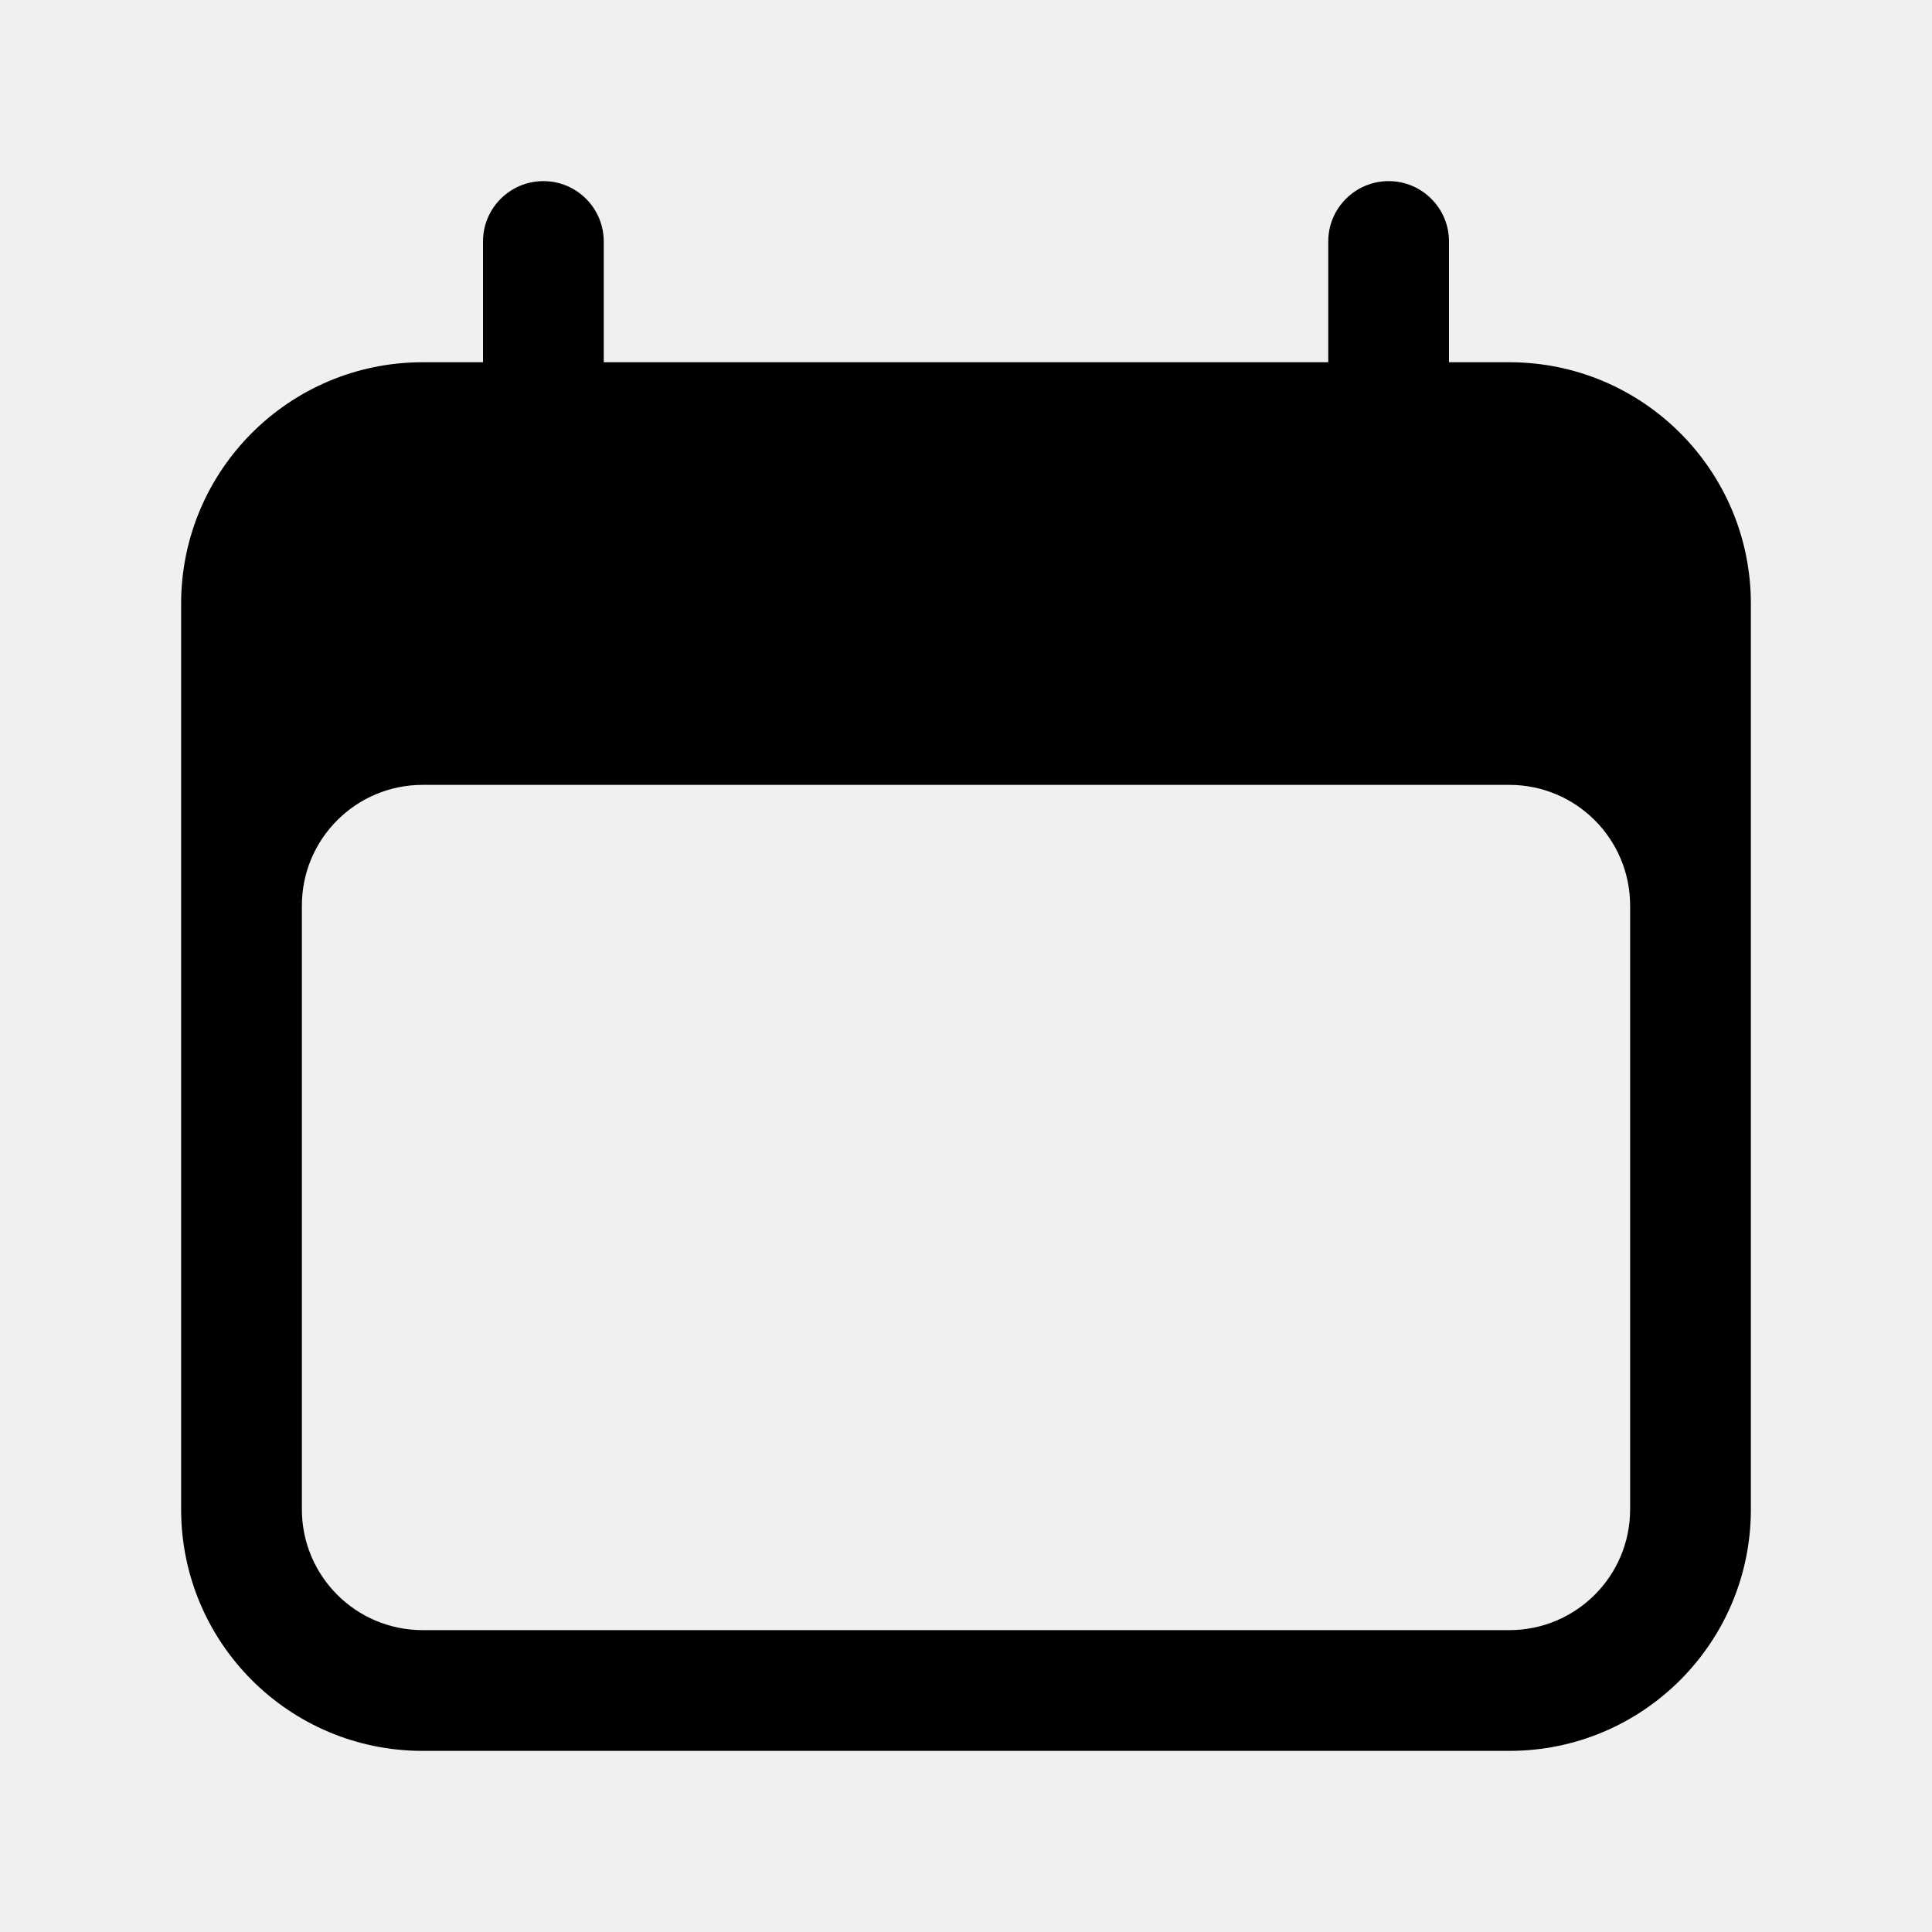
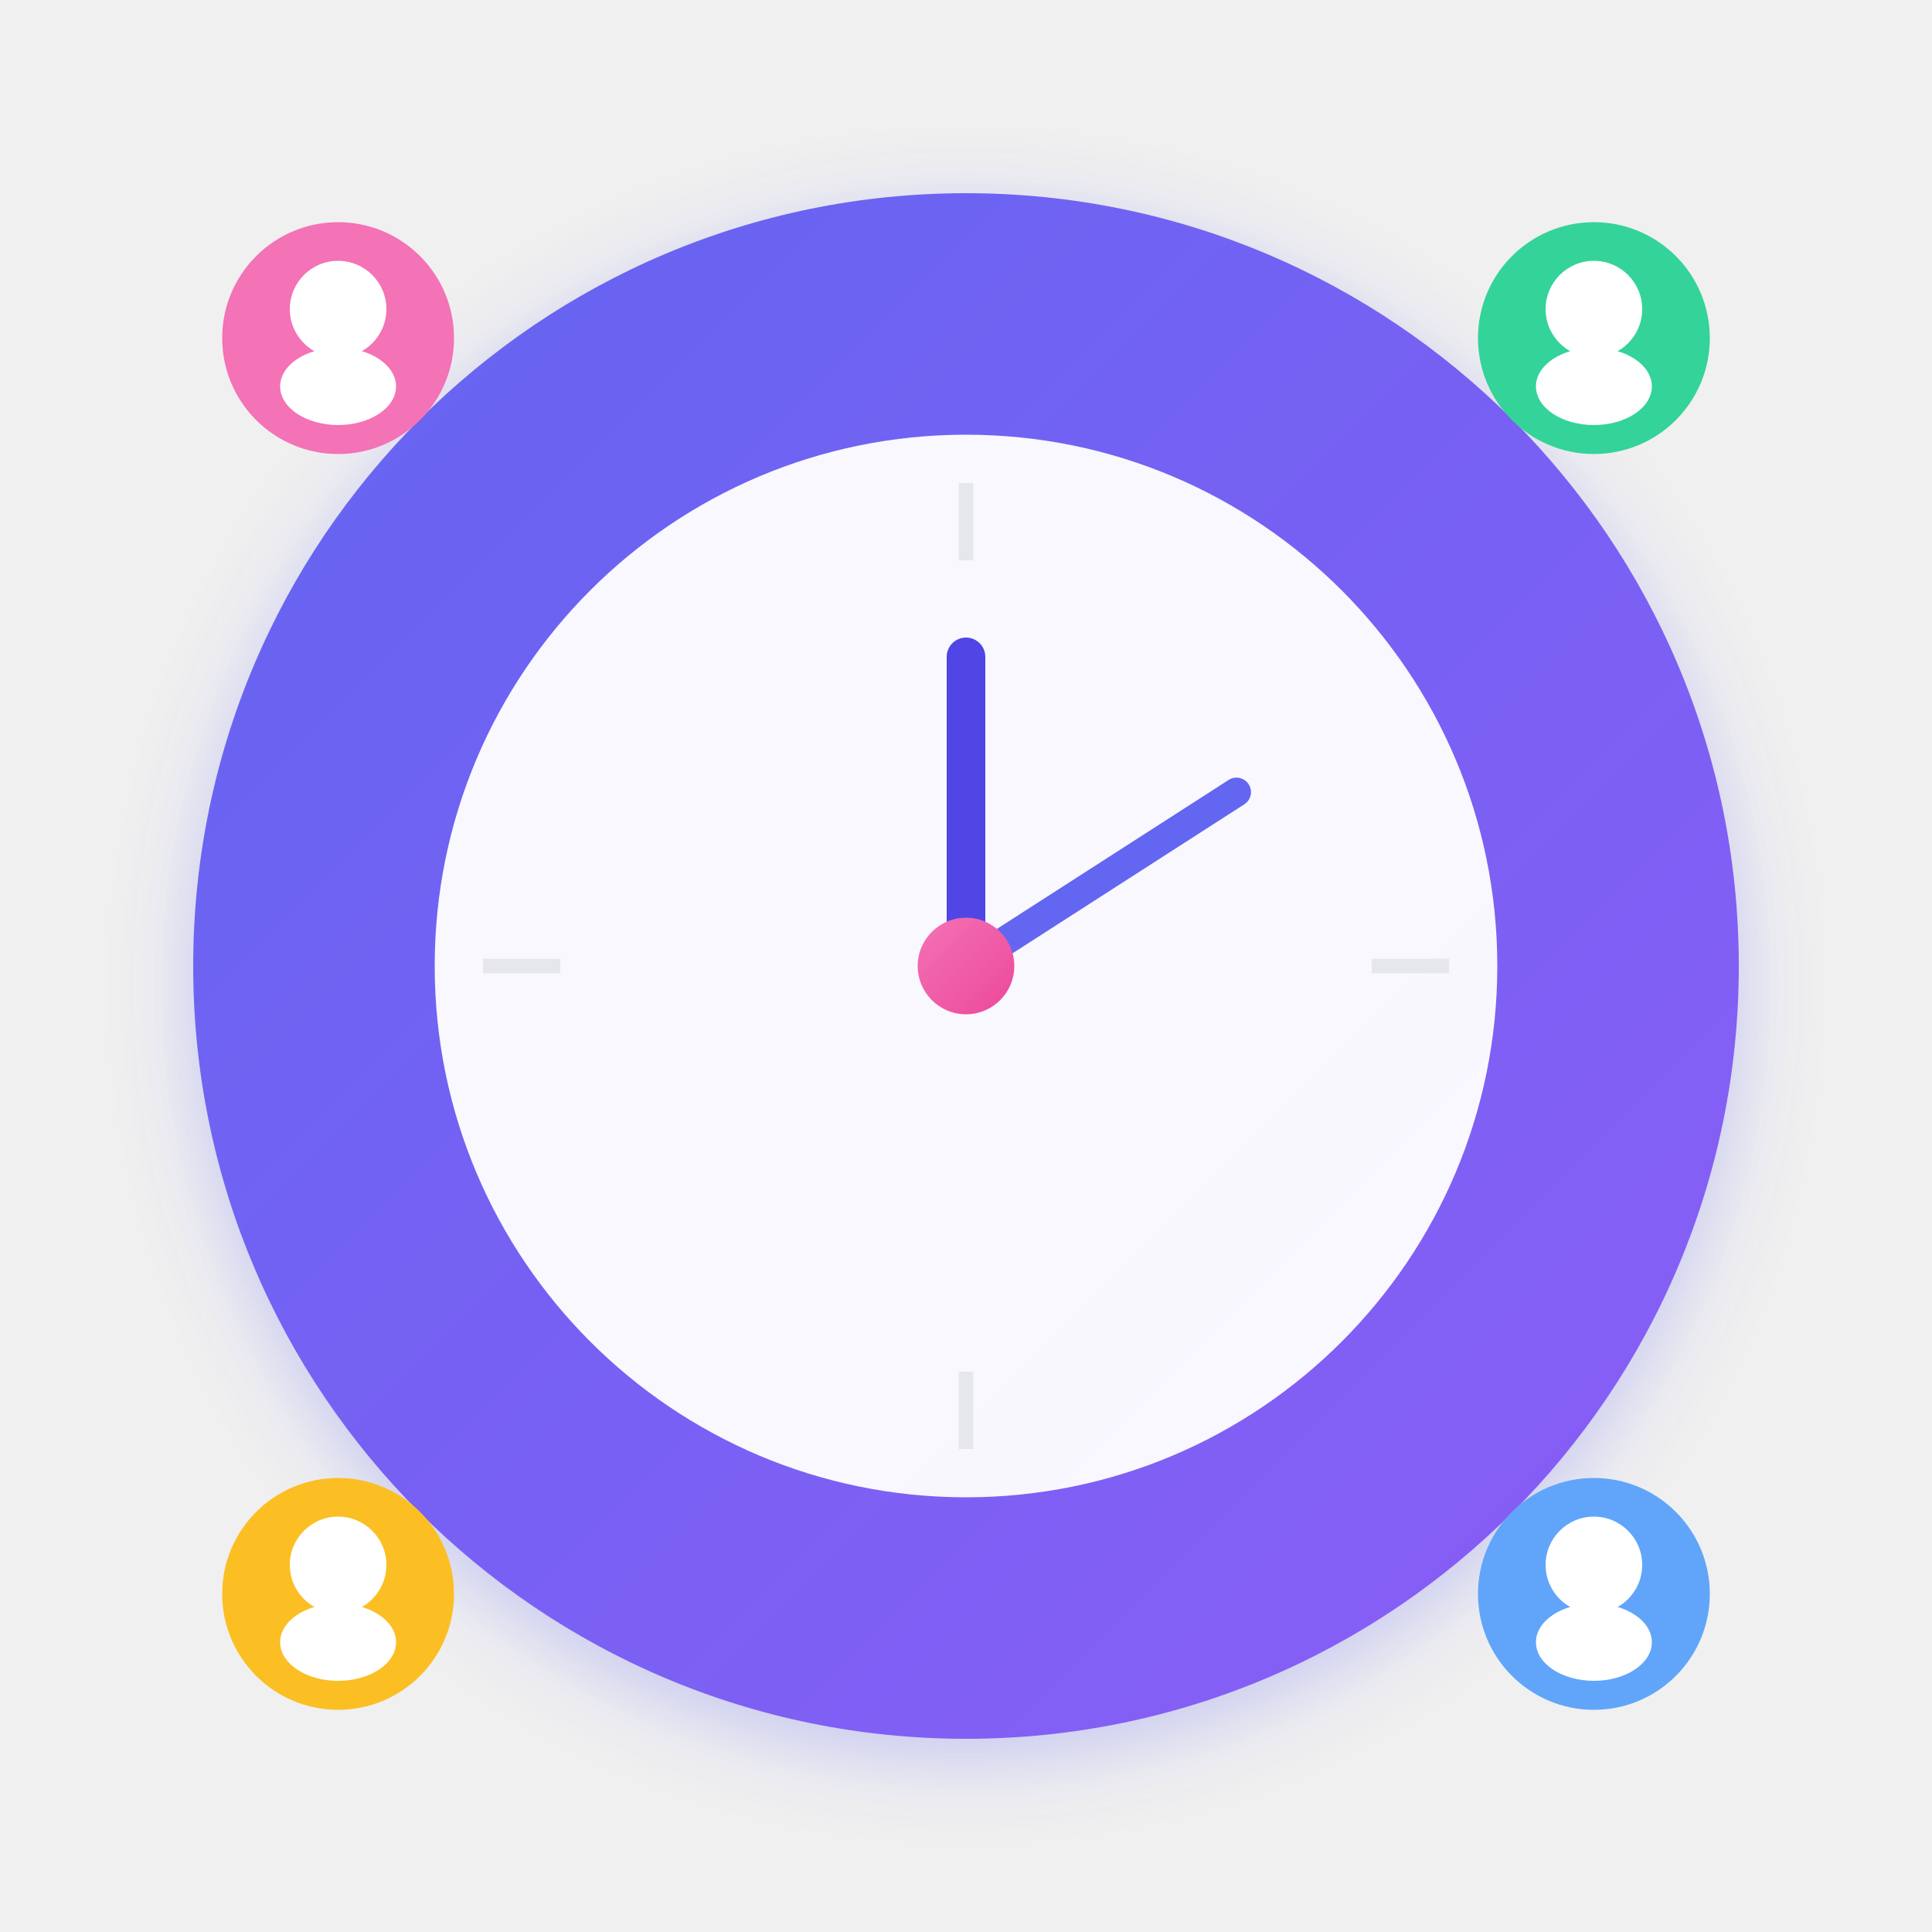
- <svg xmlns="http://www.w3.org/2000/svg" viewBox="0 0 16 16" fill="#000000" aria-hidden="true" id="Calendar--Streamline-Heroicons" height="16" width="16">
-   <path fill-rule="evenodd" d="M4.5 1.5A0.5 0.5 0 0 1 5 2v1h6V2A0.5 0.5 0 0 1 12 2v1h0.5a2 2 0 0 1 2 2v7.5a2 2 0 0 1 -2 2H3.5a2 2 0 0 1 -2 -2V5a2 2 0 0 1 2 -2H4V2a0.5 0.5 0 0 1 0.5 -0.5Zm9 6a1 1 0 0 0 -1 -1H3.5a1 1 0 0 0 -1 1v5a1 1 0 0 0 1 1h9a1 1 0 0 0 1 -1v-5Z" clip-rule="evenodd" stroke-width="0.667" />
+ <svg xmlns="http://www.w3.org/2000/svg" width="192" height="192" viewBox="0 0 200 200">
+   <defs>
+     <linearGradient id="clock" x1="0" y1="0" x2="1" y2="1">
+       <stop stop-color="#6366f1" />
+       <stop offset="1" stop-color="#8b5cf6" />
+     </linearGradient>
+     <linearGradient id="center" x1="0" y1="0" x2="1" y2="1">
+       <stop stop-color="#f472b6" />
+       <stop offset="1" stop-color="#ec4899" />
+     </linearGradient>
+     <filter id="shadow" x="-20%" y="-20%" width="140%" height="140%">
+       <feDropShadow dx="0" dy="2" stdDeviation="4" flood-color="#6366f1" flood-opacity=".3" />
+     </filter>
+   </defs>
+   <circle cx="100" cy="100" r="80" fill="url(#clock)" filter="url(#shadow)" />
+   <circle cx="100" cy="100" r="55" fill="#fff" fill-opacity=".95" />
+   <g stroke="#e5e7eb" stroke-width="1.5">
+     <path d="M100 50v8M100 142v8M50 100h8M142 100h8" />
+   </g>
+   <g fill="none" stroke-linecap="round">
+     <path d="M100 100V68" stroke="#4f46e5" stroke-width="4" />
+     <path d="m100 100 28-18" stroke="#6366f1" stroke-width="3" />
+   </g>
+   <circle cx="100" cy="100" r="5" fill="url(#center)" />
+   <g transform="translate(35 35)">
+     <circle r="12" fill="#f472b6" />
+     <circle cy="-3" r="5" fill="#fff" />
+     <ellipse cy="5" rx="6" ry="4" fill="#fff" />
+   </g>
+   <g transform="translate(165 35)">
+     <circle r="12" fill="#34d399" />
+     <circle cy="-3" r="5" fill="#fff" />
+     <ellipse cy="5" rx="6" ry="4" fill="#fff" />
+   </g>
+   <g transform="translate(35 165)">
+     <circle r="12" fill="#fbbf24" />
+     <circle cy="-3" r="5" fill="#fff" />
+     <ellipse cy="5" rx="6" ry="4" fill="#fff" />
+   </g>
+   <g transform="translate(165 165)">
+     <circle r="12" fill="#60a5fa" />
+     <circle cy="-3" r="5" fill="#fff" />
+     <ellipse cy="5" rx="6" ry="4" fill="#fff" />
+   </g>
</svg>
